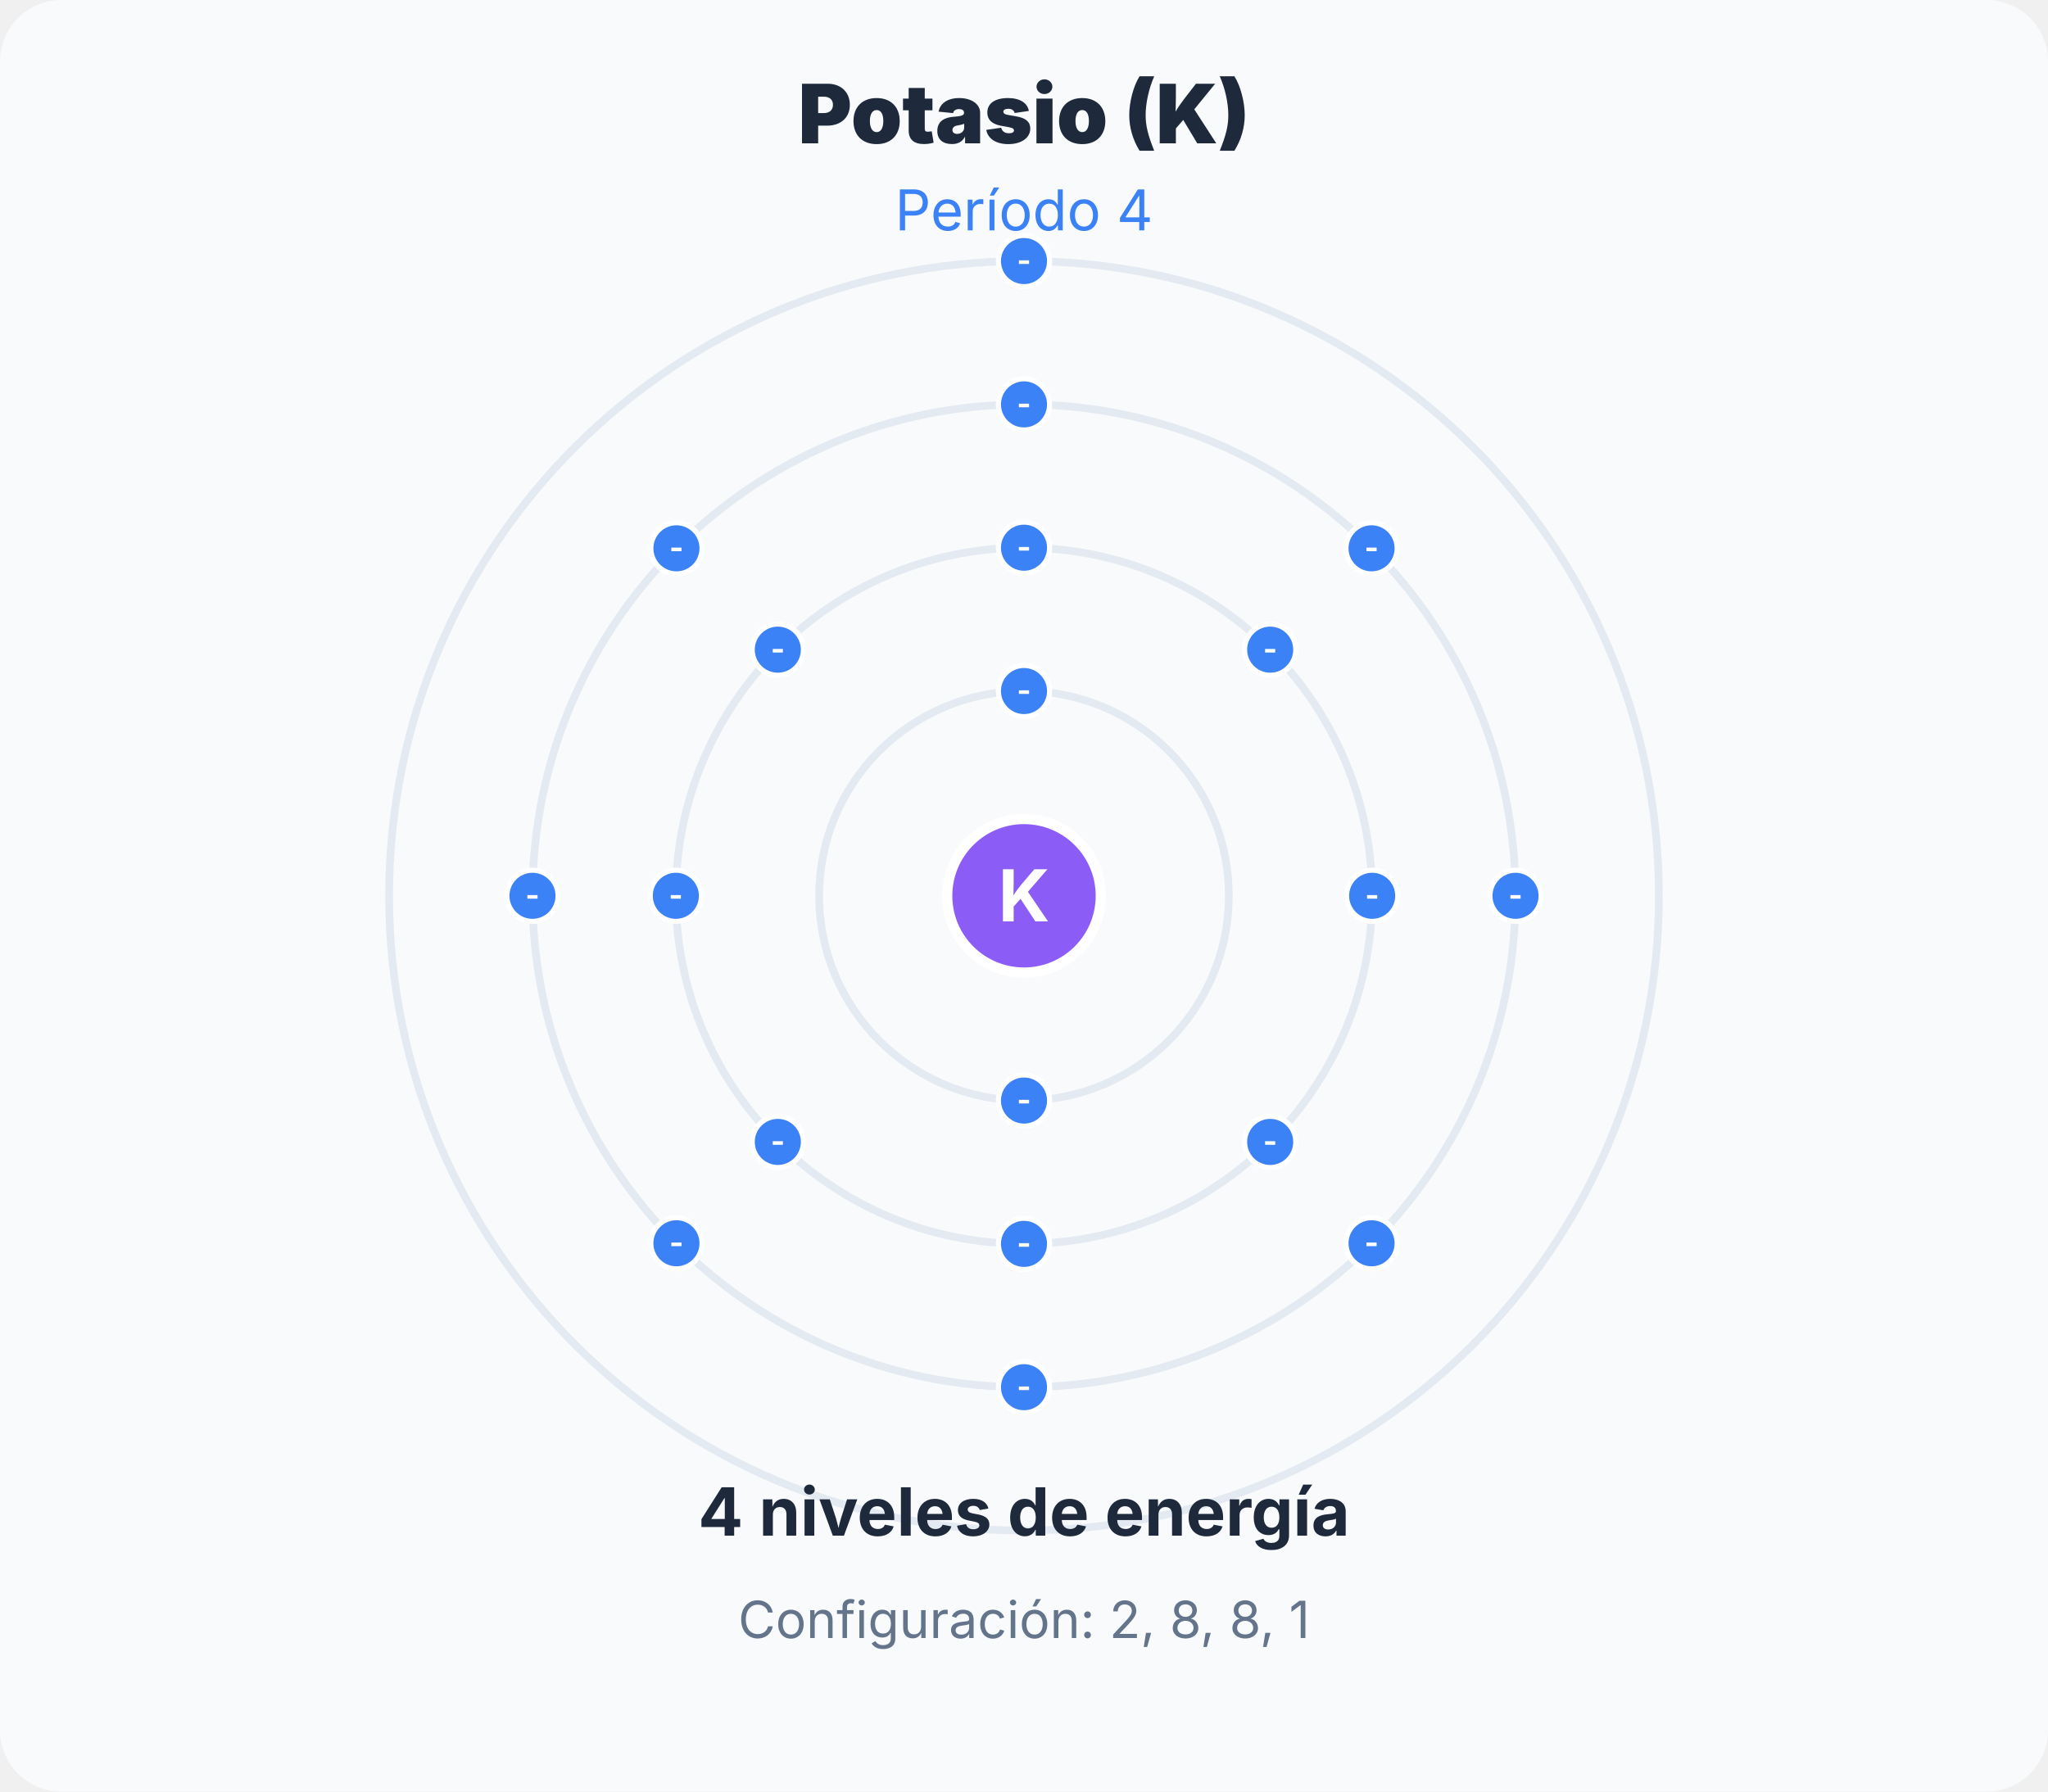
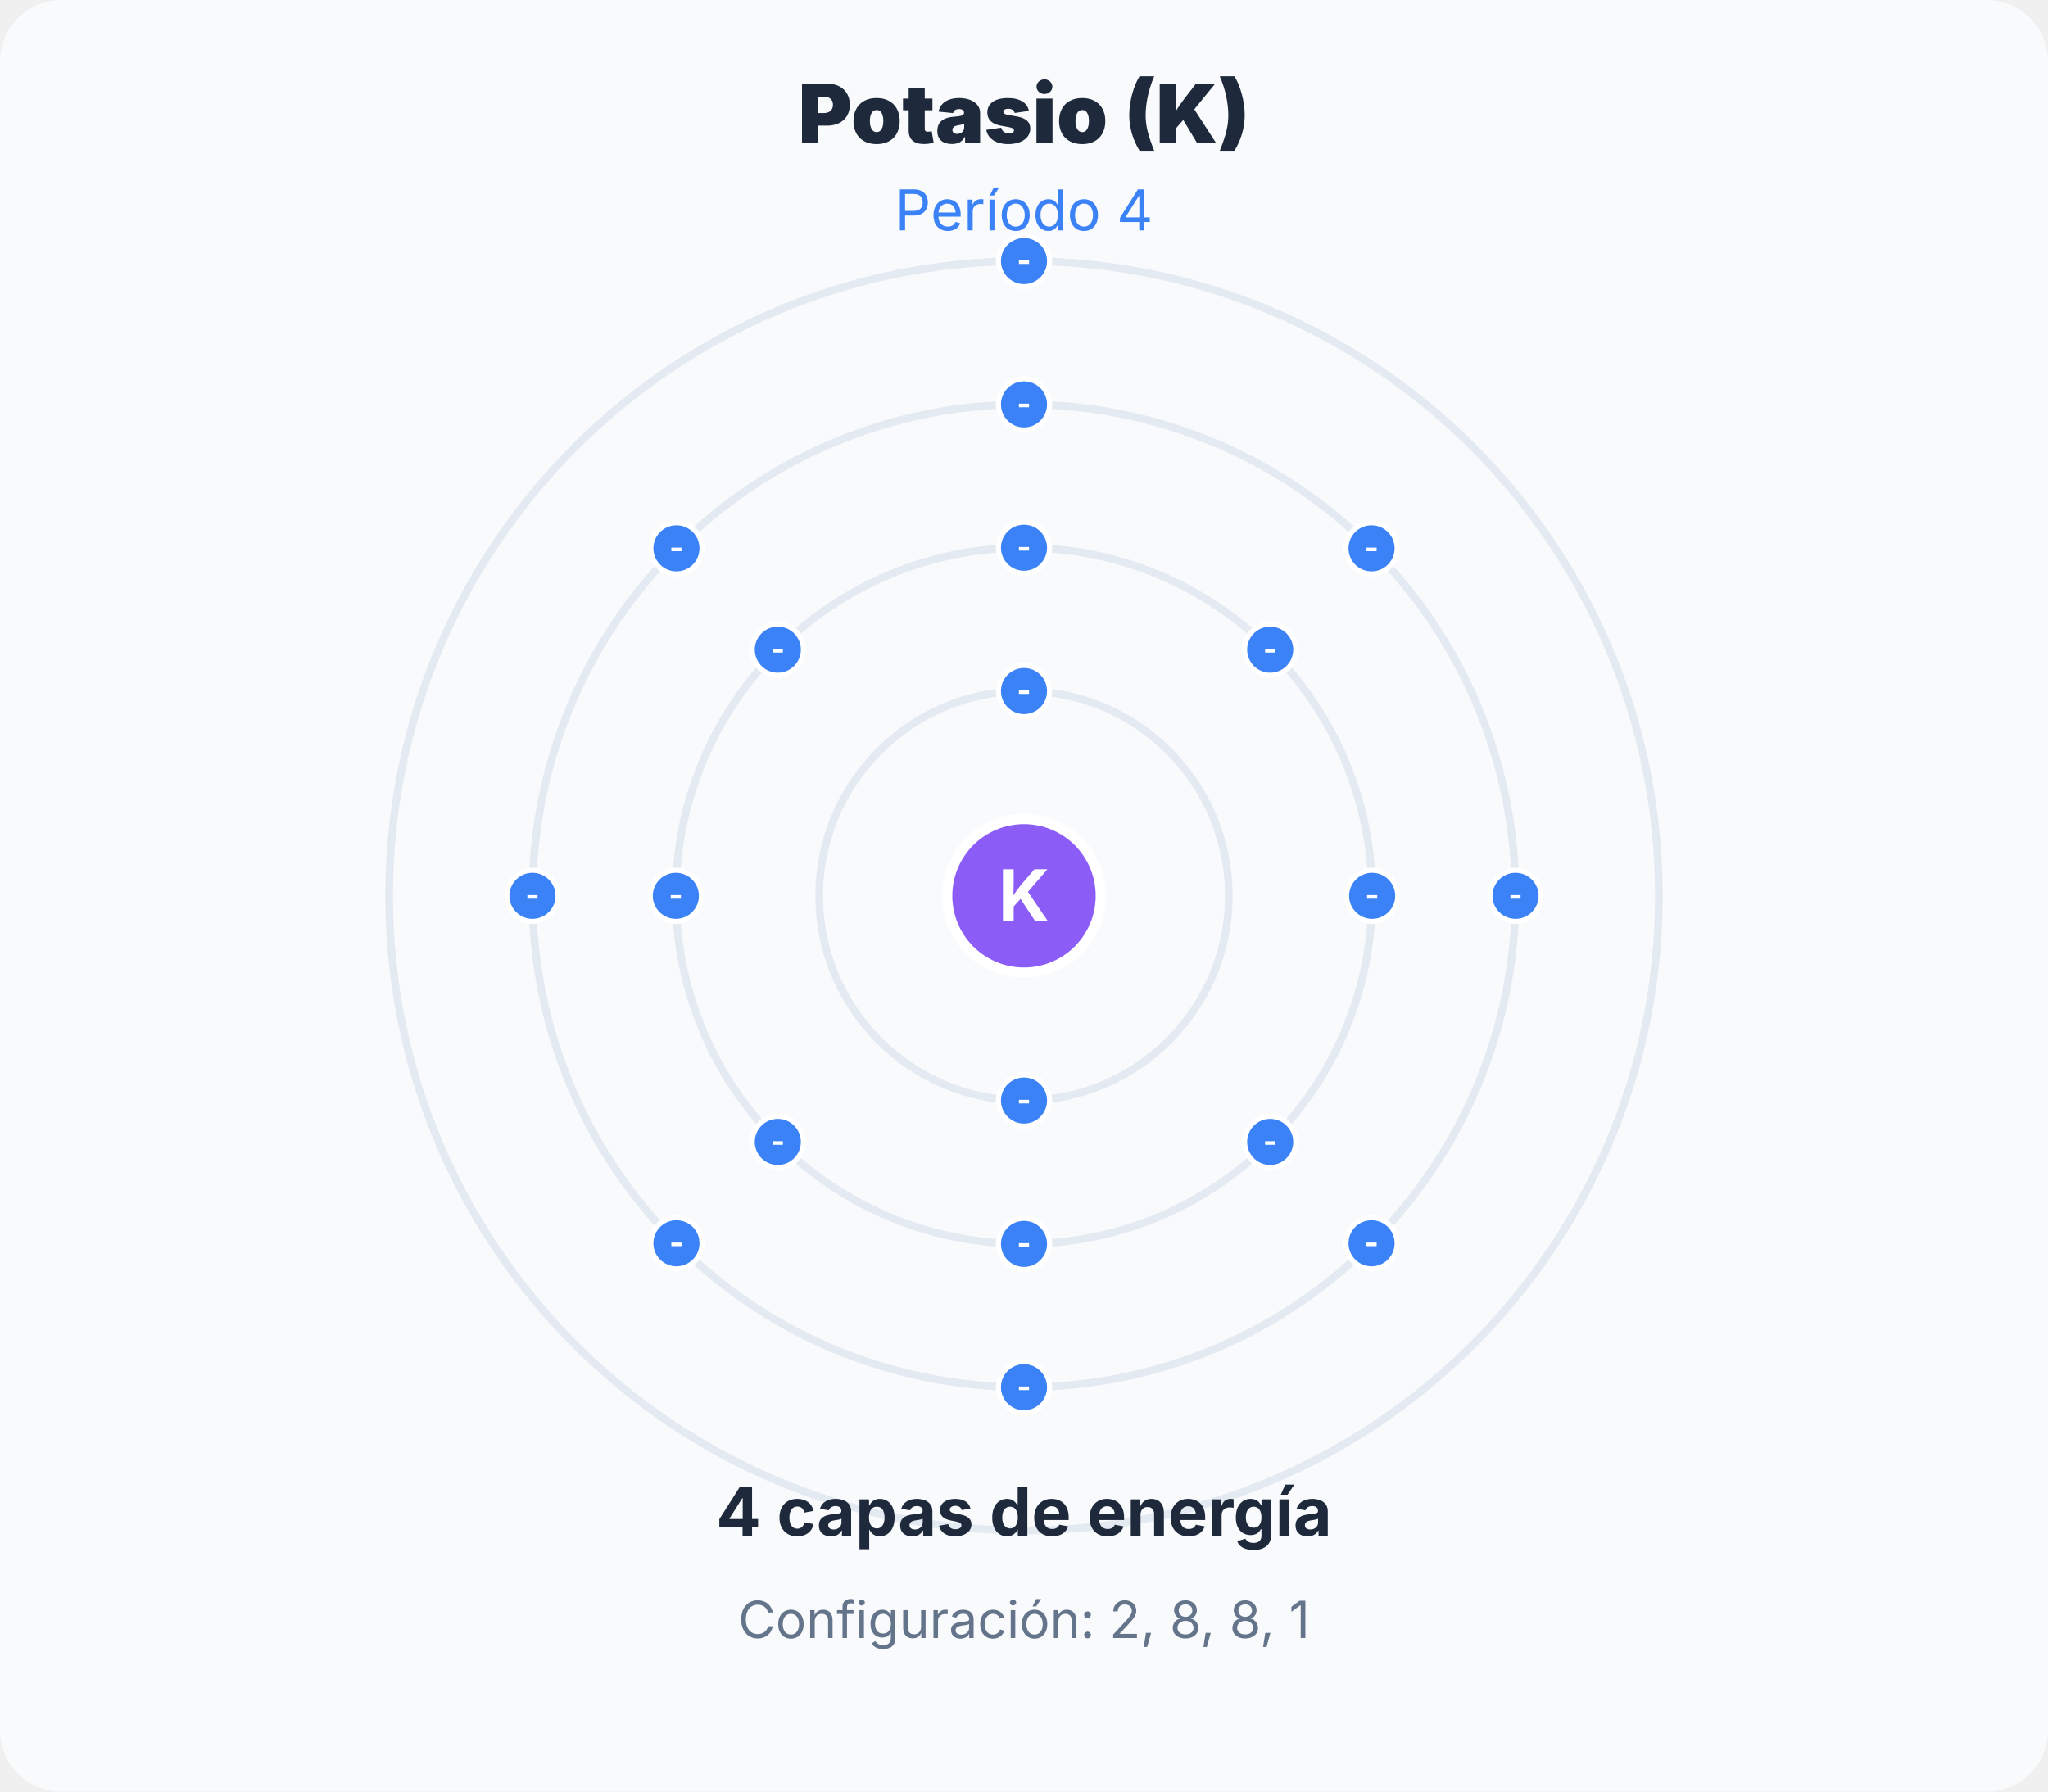
<svg xmlns="http://www.w3.org/2000/svg" viewBox="0 0 400 350">
  <rect width="400" height="350" fill="#f8fafc" rx="12" />
  <text x="200.0" y="28" font-family="Inter, sans-serif" font-size="16" font-weight="900" fill="#1e293b" text-anchor="middle">Potasio (K)</text>
  <text x="200.0" y="45" font-family="Inter, sans-serif" font-size="11" fill="#3b82f6" text-anchor="middle">Período 4</text>
  <circle cx="200" cy="175" r="15" fill="#8b5cf6" stroke="white" stroke-width="2" />
  <text x="200" y="180" font-family="Inter, sans-serif" font-size="14" font-weight="bold" fill="white" text-anchor="middle">K</text>
  <circle cx="200" cy="175" r="40" fill="none" stroke="#e2e8f0" stroke-width="1.5" opacity="0.9" />
  <circle cx="200.0" cy="135.0" r="5" fill="#3b82f6" stroke="white" stroke-width="1" />
  <text x="200.0" y="137.0" font-family="Inter, sans-serif" font-size="6" font-weight="bold" fill="white" text-anchor="middle">-</text>
  <circle cx="200.0" cy="215.0" r="5" fill="#3b82f6" stroke="white" stroke-width="1" />
  <text x="200.0" y="217.0" font-family="Inter, sans-serif" font-size="6" font-weight="bold" fill="white" text-anchor="middle">-</text>
  <circle cx="200" cy="175" r="68" fill="none" stroke="#e2e8f0" stroke-width="1.5" opacity="0.9" />
  <circle cx="200.0" cy="107.0" r="5" fill="#3b82f6" stroke="white" stroke-width="1" />
  <text x="200.0" y="109.0" font-family="Inter, sans-serif" font-size="6" font-weight="bold" fill="white" text-anchor="middle">-</text>
  <circle cx="248.083" cy="126.917" r="5" fill="#3b82f6" stroke="white" stroke-width="1" />
  <text x="248.083" y="128.917" font-family="Inter, sans-serif" font-size="6" font-weight="bold" fill="white" text-anchor="middle">-</text>
  <circle cx="268.0" cy="175.0" r="5" fill="#3b82f6" stroke="white" stroke-width="1" />
  <text x="268.0" y="177.0" font-family="Inter, sans-serif" font-size="6" font-weight="bold" fill="white" text-anchor="middle">-</text>
  <circle cx="248.083" cy="223.083" r="5" fill="#3b82f6" stroke="white" stroke-width="1" />
  <text x="248.083" y="225.083" font-family="Inter, sans-serif" font-size="6" font-weight="bold" fill="white" text-anchor="middle">-</text>
  <circle cx="200.0" cy="243.0" r="5" fill="#3b82f6" stroke="white" stroke-width="1" />
  <text x="200.0" y="245.0" font-family="Inter, sans-serif" font-size="6" font-weight="bold" fill="white" text-anchor="middle">-</text>
  <circle cx="151.917" cy="223.083" r="5" fill="#3b82f6" stroke="white" stroke-width="1" />
  <text x="151.917" y="225.083" font-family="Inter, sans-serif" font-size="6" font-weight="bold" fill="white" text-anchor="middle">-</text>
  <circle cx="132.0" cy="175.0" r="5" fill="#3b82f6" stroke="white" stroke-width="1" />
  <text x="132.0" y="177.0" font-family="Inter, sans-serif" font-size="6" font-weight="bold" fill="white" text-anchor="middle">-</text>
  <circle cx="151.917" cy="126.917" r="5" fill="#3b82f6" stroke="white" stroke-width="1" />
  <text x="151.917" y="128.917" font-family="Inter, sans-serif" font-size="6" font-weight="bold" fill="white" text-anchor="middle">-</text>
  <circle cx="200" cy="175" r="96" fill="none" stroke="#e2e8f0" stroke-width="1.5" opacity="0.9" />
  <circle cx="200.0" cy="79.0" r="5" fill="#3b82f6" stroke="white" stroke-width="1" />
  <text x="200.0" y="81.0" font-family="Inter, sans-serif" font-size="6" font-weight="bold" fill="white" text-anchor="middle">-</text>
  <circle cx="267.882" cy="107.118" r="5" fill="#3b82f6" stroke="white" stroke-width="1" />
  <text x="267.882" y="109.118" font-family="Inter, sans-serif" font-size="6" font-weight="bold" fill="white" text-anchor="middle">-</text>
  <circle cx="296.0" cy="175.0" r="5" fill="#3b82f6" stroke="white" stroke-width="1" />
  <text x="296.0" y="177.0" font-family="Inter, sans-serif" font-size="6" font-weight="bold" fill="white" text-anchor="middle">-</text>
  <circle cx="267.882" cy="242.882" r="5" fill="#3b82f6" stroke="white" stroke-width="1" />
  <text x="267.882" y="244.882" font-family="Inter, sans-serif" font-size="6" font-weight="bold" fill="white" text-anchor="middle">-</text>
  <circle cx="200.0" cy="271.0" r="5" fill="#3b82f6" stroke="white" stroke-width="1" />
  <text x="200.0" y="273.0" font-family="Inter, sans-serif" font-size="6" font-weight="bold" fill="white" text-anchor="middle">-</text>
  <circle cx="132.118" cy="242.882" r="5" fill="#3b82f6" stroke="white" stroke-width="1" />
  <text x="132.118" y="244.882" font-family="Inter, sans-serif" font-size="6" font-weight="bold" fill="white" text-anchor="middle">-</text>
  <circle cx="104.0" cy="175.0" r="5" fill="#3b82f6" stroke="white" stroke-width="1" />
  <text x="104.0" y="177.0" font-family="Inter, sans-serif" font-size="6" font-weight="bold" fill="white" text-anchor="middle">-</text>
  <circle cx="132.118" cy="107.118" r="5" fill="#3b82f6" stroke="white" stroke-width="1" />
  <text x="132.118" y="109.118" font-family="Inter, sans-serif" font-size="6" font-weight="bold" fill="white" text-anchor="middle">-</text>
  <circle cx="200" cy="175" r="124" fill="none" stroke="#e2e8f0" stroke-width="1.5" opacity="0.9" />
  <circle cx="200.0" cy="51.0" r="5" fill="#3b82f6" stroke="white" stroke-width="1" />
  <text x="200.0" y="53.0" font-family="Inter, sans-serif" font-size="6" font-weight="bold" fill="white" text-anchor="middle">-</text>
-   <text x="200.0" y="300" font-family="Inter, sans-serif" font-size="13" font-weight="bold" fill="#1e293b" text-anchor="middle">4 niveles de energía</text>
+   <text x="200.0" y="300" font-family="Inter, sans-serif" font-size="13" font-weight="bold" fill="#1e293b" text-anchor="middle">4 capas de energía</text>
  <text x="200.0" y="320" font-family="Inter, sans-serif" font-size="10" fill="#64748b" text-anchor="middle">Configuración: 2, 8, 8, 1</text>
</svg>
